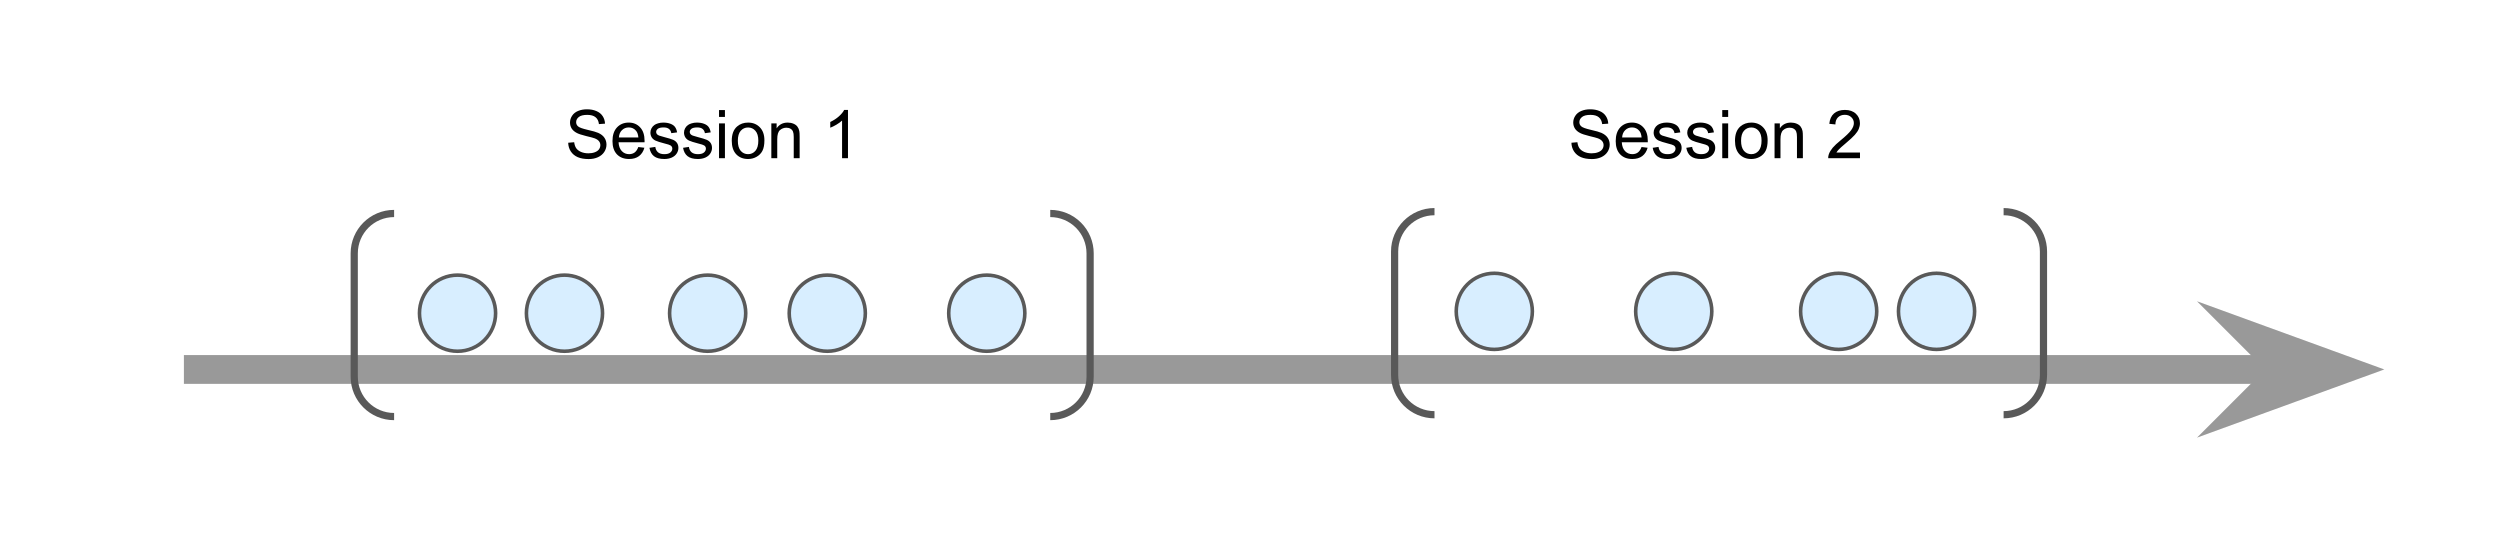
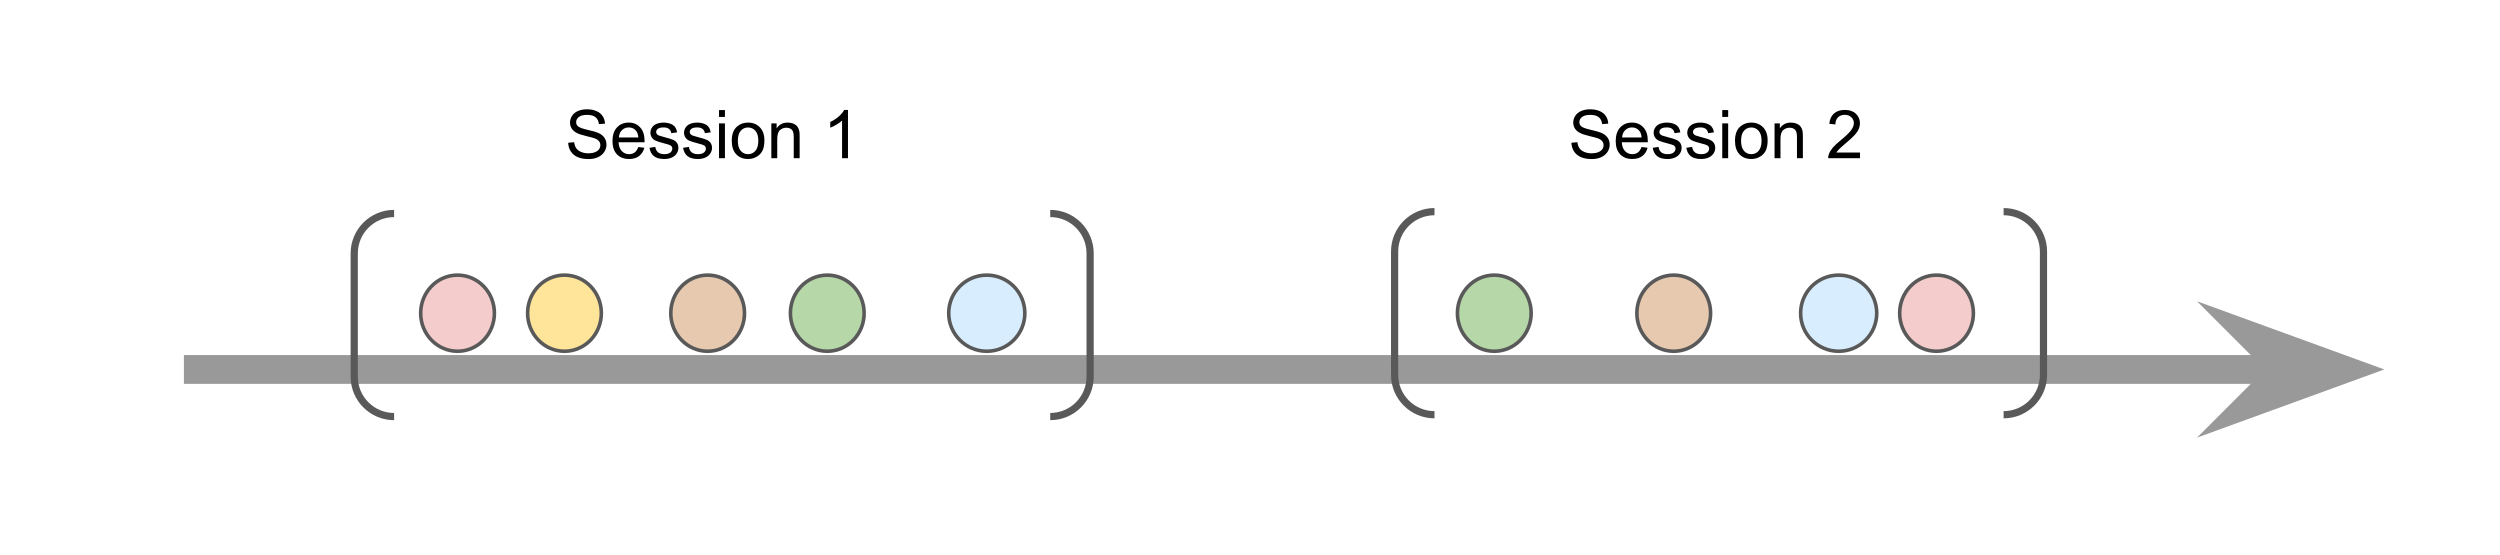
<svg xmlns="http://www.w3.org/2000/svg" version="1.1" viewBox="0.0 0.0 694.0 154.0" fill="none" stroke="none" stroke-linecap="square" stroke-miterlimit="10">
  <clipPath id="p.0">
    <path d="m0 0l694.0 0l0 154.0l-694.0 0l0 -154.0z" clip-rule="nonzero" />
  </clipPath>
  <g clip-path="url(#p.0)">
    <path fill="#000000" fill-opacity="0.0" d="m0 0l694.0 0l0 154.0l-694.0 0z" fill-rule="evenodd" />
    <path fill="#000000" fill-opacity="0.0" d="m51.05 102.559l610.835 0" fill-rule="evenodd" />
    <path stroke="#999999" stroke-width="8.0" stroke-linejoin="round" stroke-linecap="butt" d="m51.05 102.559l583.418 0" fill-rule="evenodd" />
    <path fill="#999999" stroke="#999999" stroke-width="8.0" stroke-linecap="butt" d="m634.468 102.559l-8.997 8.997l24.718 -8.997l-24.718 -8.997z" fill-rule="evenodd" />
+     <path fill="#000000" fill-opacity="0.0" d="m387.144 69.821l0 0c0 -6.114 4.956 -11.07 11.07 -11.07l157.985 0c2.936 0 5.752 1.166 7.828 3.242c2.076 2.076 3.242 4.892 3.242 7.828l0 34.237c0 6.114 -4.956 11.07 -11.07 11.07l-157.985 0c-6.114 0 -11.07 -4.956 -11.07 -11.07z" fill-rule="evenodd" />
+     <path fill="#000000" fill-opacity="0.0" d="m398.215 115.129c-6.114 0 -11.07 -4.956 -11.07 -11.07l0 -34.237l0 0c0 -6.114 4.956 -11.07 11.07 -11.07m157.985 0c2.936 0 5.752 1.166 7.828 3.242c2.076 2.076 3.242 4.892 3.242 7.828l0 34.237c0 6.114 -4.956 11.07 -11.07 11.07" fill-rule="evenodd" />
+     <path stroke="#595959" stroke-width="2.0" stroke-linejoin="round" stroke-linecap="butt" d="m398.215 115.129c-6.114 0 -11.07 -4.956 -11.07 -11.07l0 -34.237l0 0c0 -6.114 4.956 -11.07 11.07 -11.07m157.985 0c2.936 0 5.752 1.166 7.828 3.242c2.076 2.076 3.242 4.892 3.242 7.828l0 34.237c0 6.114 -4.956 11.07 -11.07 11.07" fill-rule="evenodd" />
+     <path fill="#b6d7a8" d="m404.579 86.94l0 0c0 5.836 4.583 10.567 10.236 10.567l0 0c2.715 0 5.318 -1.113 7.238 -3.095c1.92 -1.982 2.998 -4.669 2.998 -7.472l0 0c0 -5.836 -4.583 -10.567 -10.236 -10.567l0 0c-5.653 0 -10.236 4.731 -10.236 10.567z" fill-rule="evenodd" />
+     <path stroke="#595959" stroke-width="1.0" stroke-linejoin="round" stroke-linecap="butt" d="m404.579 86.94l0 0c0 5.836 4.583 10.567 10.236 10.567l0 0c2.715 0 5.318 -1.113 7.238 -3.095c1.92 -1.982 2.998 -4.669 2.998 -7.472l0 0c0 -5.836 -4.583 -10.567 -10.236 -10.567l0 0c-5.653 0 -10.236 4.731 -10.236 10.567z" fill-rule="evenodd" />
+     <path fill="#e6c9af" d="m454.392 86.94l0 0c0 5.836 4.583 10.567 10.236 10.567l0 0c2.715 0 5.318 -1.113 7.238 -3.095c1.92 -1.982 2.998 -4.669 2.998 -7.472l0 0c0 -5.836 -4.583 -10.567 -10.236 -10.567l0 0c-5.653 0 -10.236 4.731 -10.236 10.567z" fill-rule="evenodd" />
+     <path stroke="#595959" stroke-width="1.0" stroke-linejoin="round" stroke-linecap="butt" d="m454.392 86.94l0 0c0 5.836 4.583 10.567 10.236 10.567l0 0c2.715 0 5.318 -1.113 7.238 -3.095c1.92 -1.982 2.998 -4.669 2.998 -7.472l0 0c0 -5.836 -4.583 -10.567 -10.236 -10.567l0 0c-5.653 0 -10.236 4.731 -10.236 10.567z" fill-rule="evenodd" />
+     <path fill="#f4cccc" d="m527.346 86.94l0 0c0 5.836 4.583 10.567 10.236 10.567l0 0c2.715 0 5.318 -1.113 7.238 -3.095c1.92 -1.982 2.998 -4.669 2.998 -7.472l0 0c0 -5.836 -4.583 -10.567 -10.236 -10.567l0 0c-5.653 0 -10.236 4.731 -10.236 10.567z" fill-rule="evenodd" />
+     <path stroke="#595959" stroke-width="1.0" stroke-linejoin="round" stroke-linecap="butt" d="m527.346 86.94l0 0c0 5.836 4.583 10.567 10.236 10.567l0 0c2.715 0 5.318 -1.113 7.238 -3.095c1.92 -1.982 2.998 -4.669 2.998 -7.472l0 0c0 -5.836 -4.583 -10.567 -10.236 -10.567l0 0c-5.653 0 -10.236 4.731 -10.236 10.567z" fill-rule="evenodd" />
    <path fill="#000000" fill-opacity="0.0" d="m98.333 70.333l0 0c0 -6.114 4.956 -11.07 11.07 -11.07l182.143 0c2.936 0 5.752 1.166 7.828 3.242c2.076 2.076 3.242 4.892 3.242 7.828l0 34.237c0 6.114 -4.956 11.07 -11.07 11.07l-182.143 0c-6.114 0 -11.07 -4.956 -11.07 -11.07z" fill-rule="evenodd" />
    <path fill="#000000" fill-opacity="0.0" d="m109.404 115.64c-6.114 0 -11.07 -4.956 -11.07 -11.07l0 -34.237l0 0c0 -6.114 4.956 -11.07 11.07 -11.07m182.143 0c2.936 0 5.752 1.166 7.828 3.242c2.076 2.076 3.242 4.892 3.242 7.828l0 34.237c0 6.114 -4.956 11.07 -11.07 11.07" fill-rule="evenodd" />
    <path stroke="#595959" stroke-width="2.0" stroke-linejoin="round" stroke-linecap="butt" d="m109.404 115.64c-6.114 0 -11.07 -4.956 -11.07 -11.07l0 -34.237l0 0c0 -6.114 4.956 -11.07 11.07 -11.07m182.143 0c2.936 0 5.752 1.166 7.828 3.242c2.076 2.076 3.242 4.892 3.242 7.828l0 34.237c0 6.114 -4.956 11.07 -11.07 11.07" fill-rule="evenodd" />
-     <path fill="#d8eeff" d="m116.446 86.94l0 0c0 -5.836 4.731 -10.567 10.567 -10.567l0 0c2.803 0 5.49 1.113 7.472 3.095c1.982 1.982 3.095 4.669 3.095 7.472l0 0c0 5.836 -4.731 10.567 -10.567 10.567l0 0c-5.836 0 -10.567 -4.731 -10.567 -10.567z" fill-rule="evenodd" />
-     <path stroke="#595959" stroke-width="1.0" stroke-linejoin="round" stroke-linecap="butt" d="m116.446 86.94l0 0c0 -5.836 4.731 -10.567 10.567 -10.567l0 0c2.803 0 5.49 1.113 7.472 3.095c1.982 1.982 3.095 4.669 3.095 7.472l0 0c0 5.836 -4.731 10.567 -10.567 10.567l0 0c-5.836 0 -10.567 -4.731 -10.567 -10.567z" fill-rule="evenodd" />
-     <path fill="#d8eeff" d="m185.877 86.94l0 0c0 -5.836 4.731 -10.567 10.567 -10.567l0 0c2.803 0 5.49 1.113 7.472 3.095c1.982 1.982 3.095 4.669 3.095 7.472l0 0c0 5.836 -4.731 10.567 -10.567 10.567l0 0c-5.836 0 -10.567 -4.731 -10.567 -10.567z" fill-rule="evenodd" />
-     <path stroke="#595959" stroke-width="1.0" stroke-linejoin="round" stroke-linecap="butt" d="m185.877 86.94l0 0c0 -5.836 4.731 -10.567 10.567 -10.567l0 0c2.803 0 5.49 1.113 7.472 3.095c1.982 1.982 3.095 4.669 3.095 7.472l0 0c0 5.836 -4.731 10.567 -10.567 10.567l0 0c-5.836 0 -10.567 -4.731 -10.567 -10.567z" fill-rule="evenodd" />
-     <path fill="#d8eeff" d="m146.13 86.94l0 0c0 -5.836 4.731 -10.567 10.567 -10.567l0 0c2.803 0 5.49 1.113 7.472 3.095c1.982 1.982 3.095 4.669 3.095 7.472l0 0c0 5.836 -4.731 10.567 -10.567 10.567l0 0c-5.836 0 -10.567 -4.731 -10.567 -10.567z" fill-rule="evenodd" />
-     <path stroke="#595959" stroke-width="1.0" stroke-linejoin="round" stroke-linecap="butt" d="m146.13 86.94l0 0c0 -5.836 4.731 -10.567 10.567 -10.567l0 0c2.803 0 5.49 1.113 7.472 3.095c1.982 1.982 3.095 4.669 3.095 7.472l0 0c0 5.836 -4.731 10.567 -10.567 10.567l0 0c-5.836 0 -10.567 -4.731 -10.567 -10.567z" fill-rule="evenodd" />
-     <path fill="#d8eeff" d="m219.084 86.94l0 0c0 -5.836 4.731 -10.567 10.567 -10.567l0 0c2.803 0 5.49 1.113 7.472 3.095c1.982 1.982 3.095 4.669 3.095 7.472l0 0c0 5.836 -4.731 10.567 -10.567 10.567l0 0c-5.836 0 -10.567 -4.731 -10.567 -10.567z" fill-rule="evenodd" />
-     <path stroke="#595959" stroke-width="1.0" stroke-linejoin="round" stroke-linecap="butt" d="m219.084 86.94l0 0c0 -5.836 4.731 -10.567 10.567 -10.567l0 0c2.803 0 5.49 1.113 7.472 3.095c1.982 1.982 3.095 4.669 3.095 7.472l0 0c0 5.836 -4.731 10.567 -10.567 10.567l0 0c-5.836 0 -10.567 -4.731 -10.567 -10.567z" fill-rule="evenodd" />
    <path fill="#d8eeff" d="m263.362 86.94l0 0c0 -5.836 4.731 -10.567 10.567 -10.567l0 0c2.803 0 5.49 1.113 7.472 3.095c1.982 1.982 3.095 4.669 3.095 7.472l0 0c0 5.836 -4.731 10.567 -10.567 10.567l0 0c-5.836 0 -10.567 -4.731 -10.567 -10.567z" fill-rule="evenodd" />
    <path stroke="#595959" stroke-width="1.0" stroke-linejoin="round" stroke-linecap="butt" d="m263.362 86.94l0 0c0 -5.836 4.731 -10.567 10.567 -10.567l0 0c2.803 0 5.49 1.113 7.472 3.095c1.982 1.982 3.095 4.669 3.095 7.472l0 0c0 5.836 -4.731 10.567 -10.567 10.567l0 0c-5.836 0 -10.567 -4.731 -10.567 -10.567z" fill-rule="evenodd" />
-     <path fill="#d8eeff" d="m404.249 86.428l0 0c0 -5.836 4.731 -10.567 10.567 -10.567l0 0c2.803 0 5.49 1.113 7.472 3.095c1.982 1.982 3.095 4.669 3.095 7.472l0 0c0 5.836 -4.731 10.567 -10.567 10.567l0 0c-5.836 0 -10.567 -4.731 -10.567 -10.567z" fill-rule="evenodd" />
-     <path stroke="#595959" stroke-width="1.0" stroke-linejoin="round" stroke-linecap="butt" d="m404.249 86.428l0 0c0 -5.836 4.731 -10.567 10.567 -10.567l0 0c2.803 0 5.49 1.113 7.472 3.095c1.982 1.982 3.095 4.669 3.095 7.472l0 0c0 5.836 -4.731 10.567 -10.567 10.567l0 0c-5.836 0 -10.567 -4.731 -10.567 -10.567z" fill-rule="evenodd" />
-     <path fill="#d8eeff" d="m499.849 86.428l0 0c0 -5.836 4.731 -10.567 10.567 -10.567l0 0c2.802 0 5.49 1.113 7.472 3.095c1.982 1.982 3.095 4.669 3.095 7.472l0 0c0 5.836 -4.731 10.567 -10.567 10.567l0 0c-5.836 0 -10.567 -4.731 -10.567 -10.567z" fill-rule="evenodd" />
-     <path stroke="#595959" stroke-width="1.0" stroke-linejoin="round" stroke-linecap="butt" d="m499.849 86.428l0 0c0 -5.836 4.731 -10.567 10.567 -10.567l0 0c2.802 0 5.49 1.113 7.472 3.095c1.982 1.982 3.095 4.669 3.095 7.472l0 0c0 5.836 -4.731 10.567 -10.567 10.567l0 0c-5.836 0 -10.567 -4.731 -10.567 -10.567z" fill-rule="evenodd" />
-     <path fill="#d8eeff" d="m454.062 86.428l0 0c0 -5.836 4.731 -10.567 10.567 -10.567l0 0c2.803 0 5.49 1.113 7.472 3.095c1.982 1.982 3.095 4.669 3.095 7.472l0 0c0 5.836 -4.731 10.567 -10.567 10.567l0 0c-5.836 0 -10.567 -4.731 -10.567 -10.567z" fill-rule="evenodd" />
-     <path stroke="#595959" stroke-width="1.0" stroke-linejoin="round" stroke-linecap="butt" d="m454.062 86.428l0 0c0 -5.836 4.731 -10.567 10.567 -10.567l0 0c2.803 0 5.49 1.113 7.472 3.095c1.982 1.982 3.095 4.669 3.095 7.472l0 0c0 5.836 -4.731 10.567 -10.567 10.567l0 0c-5.836 0 -10.567 -4.731 -10.567 -10.567z" fill-rule="evenodd" />
-     <path fill="#d8eeff" d="m527.016 86.428l0 0c0 -5.836 4.731 -10.567 10.567 -10.567l0 0c2.802 0 5.49 1.113 7.472 3.095c1.982 1.982 3.095 4.669 3.095 7.472l0 0c0 5.836 -4.731 10.567 -10.567 10.567l0 0c-5.836 0 -10.567 -4.731 -10.567 -10.567z" fill-rule="evenodd" />
-     <path stroke="#595959" stroke-width="1.0" stroke-linejoin="round" stroke-linecap="butt" d="m527.016 86.428l0 0c0 -5.836 4.731 -10.567 10.567 -10.567l0 0c2.802 0 5.49 1.113 7.472 3.095c1.982 1.982 3.095 4.669 3.095 7.472l0 0c0 5.836 -4.731 10.567 -10.567 10.567l0 0c-5.836 0 -10.567 -4.731 -10.567 -10.567z" fill-rule="evenodd" />
-     <path fill="#000000" fill-opacity="0.0" d="m387.144 69.821l0 0c0 -6.114 4.956 -11.07 11.07 -11.07l157.985 0c2.936 0 5.752 1.166 7.828 3.242c2.076 2.076 3.242 4.892 3.242 7.828l0 34.237c0 6.114 -4.956 11.07 -11.07 11.07l-157.985 0c-6.114 0 -11.07 -4.956 -11.07 -11.07z" fill-rule="evenodd" />
-     <path fill="#000000" fill-opacity="0.0" d="m398.215 115.129c-6.114 0 -11.07 -4.956 -11.07 -11.07l0 -34.237l0 0c0 -6.114 4.956 -11.07 11.07 -11.07m157.985 0c2.936 0 5.752 1.166 7.828 3.242c2.076 2.076 3.242 4.892 3.242 7.828l0 34.237c0 6.114 -4.956 11.07 -11.07 11.07" fill-rule="evenodd" />
-     <path stroke="#595959" stroke-width="2.0" stroke-linejoin="round" stroke-linecap="butt" d="m398.215 115.129c-6.114 0 -11.07 -4.956 -11.07 -11.07l0 -34.237l0 0c0 -6.114 4.956 -11.07 11.07 -11.07m157.985 0c2.936 0 5.752 1.166 7.828 3.242c2.076 2.076 3.242 4.892 3.242 7.828l0 34.237c0 6.114 -4.956 11.07 -11.07 11.07" fill-rule="evenodd" />
+     <path fill="#f4cccc" d="m116.776 86.94l0 0c0 5.836 4.583 10.567 10.236 10.567l0 0c2.715 0 5.318 -1.113 7.238 -3.095c1.92 -1.982 2.998 -4.669 2.998 -7.472l0 0c0 -5.836 -4.583 -10.567 -10.236 -10.567l0 0c-5.653 0 -10.236 4.731 -10.236 10.567z" fill-rule="evenodd" />
+     <path stroke="#595959" stroke-width="1.0" stroke-linejoin="round" stroke-linecap="butt" d="m116.776 86.94l0 0c0 5.836 4.583 10.567 10.236 10.567l0 0c2.715 0 5.318 -1.113 7.238 -3.095c1.92 -1.982 2.998 -4.669 2.998 -7.472l0 0c0 -5.836 -4.583 -10.567 -10.236 -10.567l0 0c-5.653 0 -10.236 4.731 -10.236 10.567z" fill-rule="evenodd" />
+     <path fill="#ffe599" d="m146.463 86.94l0 0c0 5.836 4.583 10.567 10.236 10.567l0 0c2.715 0 5.318 -1.113 7.238 -3.095c1.92 -1.982 2.998 -4.669 2.998 -7.472l0 0c0 -5.836 -4.583 -10.567 -10.236 -10.567l0 0c-5.653 0 -10.236 4.731 -10.236 10.567z" fill-rule="evenodd" />
+     <path stroke="#595959" stroke-width="1.0" stroke-linejoin="round" stroke-linecap="butt" d="m146.463 86.94l0 0c0 5.836 4.583 10.567 10.236 10.567l0 0c2.715 0 5.318 -1.113 7.238 -3.095c1.92 -1.982 2.998 -4.669 2.998 -7.472l0 0c0 -5.836 -4.583 -10.567 -10.236 -10.567l0 0c-5.653 0 -10.236 4.731 -10.236 10.567z" fill-rule="evenodd" />
+     <path fill="#e6c9af" d="m186.206 86.94l0 0c0 5.836 4.583 10.567 10.236 10.567l0 0c2.715 0 5.318 -1.113 7.238 -3.095c1.92 -1.982 2.998 -4.669 2.998 -7.472l0 0c0 -5.836 -4.583 -10.567 -10.236 -10.567l0 0c-5.653 0 -10.236 4.731 -10.236 10.567z" fill-rule="evenodd" />
+     <path stroke="#595959" stroke-width="1.0" stroke-linejoin="round" stroke-linecap="butt" d="m186.206 86.94l0 0c0 5.836 4.583 10.567 10.236 10.567l0 0c2.715 0 5.318 -1.113 7.238 -3.095c1.92 -1.982 2.998 -4.669 2.998 -7.472l0 0c0 -5.836 -4.583 -10.567 -10.236 -10.567l0 0c-5.653 0 -10.236 4.731 -10.236 10.567z" fill-rule="evenodd" />
+     <path fill="#b6d7a8" d="m219.414 86.94l0 0c0 5.836 4.583 10.567 10.236 10.567l0 0c2.715 0 5.318 -1.113 7.238 -3.095c1.92 -1.982 2.998 -4.669 2.998 -7.472l0 0c0 -5.836 -4.583 -10.567 -10.236 -10.567l0 0c-5.653 0 -10.236 4.731 -10.236 10.567z" fill-rule="evenodd" />
+     <path stroke="#595959" stroke-width="1.0" stroke-linejoin="round" stroke-linecap="butt" d="m219.414 86.94l0 0c0 5.836 4.583 10.567 10.236 10.567l0 0c2.715 0 5.318 -1.113 7.238 -3.095c1.92 -1.982 2.998 -4.669 2.998 -7.472l0 0c0 -5.836 -4.583 -10.567 -10.236 -10.567l0 0c-5.653 0 -10.236 4.731 -10.236 10.567z" fill-rule="evenodd" />
+     <path fill="#d8eeff" d="m499.849 86.94l0 0c0 -5.836 4.731 -10.567 10.567 -10.567l0 0c2.802 0 5.49 1.113 7.472 3.095c1.982 1.982 3.095 4.669 3.095 7.472l0 0c0 5.836 -4.731 10.567 -10.567 10.567l0 0c-5.836 0 -10.567 -4.731 -10.567 -10.567z" fill-rule="evenodd" />
+     <path stroke="#595959" stroke-width="1.0" stroke-linejoin="round" stroke-linecap="butt" d="m499.849 86.94l0 0c0 -5.836 4.731 -10.567 10.567 -10.567l0 0c2.802 0 5.49 1.113 7.472 3.095c1.982 1.982 3.095 4.669 3.095 7.472l0 0c0 5.836 -4.731 10.567 -10.567 10.567l0 0c-5.836 0 -10.567 -4.731 -10.567 -10.567z" fill-rule="evenodd" />
    <path fill="#000000" fill-opacity="0.0" d="m147.892 17.0l105.165 0l0 36.22l-105.165 0z" fill-rule="evenodd" />
    <path fill="#000000" d="m157.736 39.623l1.656 -0.141q0.125 1.0 0.547 1.641q0.438 0.641 1.344 1.047q0.922 0.391 2.062 0.391q1.0 0 1.781 -0.297q0.781 -0.297 1.156 -0.812q0.375 -0.531 0.375 -1.156q0 -0.625 -0.375 -1.094q-0.359 -0.469 -1.188 -0.797q-0.547 -0.203 -2.391 -0.641q-1.828 -0.453 -2.562 -0.844q-0.969 -0.5 -1.438 -1.234q-0.469 -0.75 -0.469 -1.672q0 -1.0 0.578 -1.875q0.578 -0.891 1.672 -1.344q1.109 -0.453 2.453 -0.453q1.484 0 2.609 0.484q1.141 0.469 1.75 1.406q0.609 0.922 0.656 2.094l-1.688 0.125q-0.141 -1.266 -0.938 -1.906q-0.781 -0.656 -2.312 -0.656q-1.609 0 -2.344 0.594q-0.734 0.594 -0.734 1.422q0 0.719 0.531 1.172q0.5 0.469 2.656 0.969q2.156 0.484 2.953 0.844q1.172 0.531 1.719 1.359q0.562 0.828 0.562 1.906q0 1.062 -0.609 2.016q-0.609 0.938 -1.75 1.469q-1.141 0.516 -2.578 0.516q-1.812 0 -3.047 -0.531q-1.219 -0.531 -1.922 -1.594q-0.688 -1.062 -0.719 -2.406zm19.459 1.188l1.688 0.203q-0.406 1.484 -1.484 2.312q-1.078 0.812 -2.766 0.812q-2.125 0 -3.375 -1.297q-1.234 -1.312 -1.234 -3.672q0 -2.453 1.25 -3.797q1.266 -1.344 3.266 -1.344q1.938 0 3.156 1.328q1.234 1.312 1.234 3.703q0 0.156 0 0.438l-7.219 0q0.094 1.594 0.906 2.453q0.812 0.844 2.016 0.844q0.906 0 1.547 -0.469q0.641 -0.484 1.016 -1.516zm-5.391 -2.656l5.406 0q-0.109 -1.219 -0.625 -1.828q-0.781 -0.953 -2.031 -0.953q-1.125 0 -1.906 0.766q-0.766 0.75 -0.844 2.016zm8.485 2.875l1.625 -0.25q0.125 0.969 0.75 1.5q0.625 0.516 1.75 0.516q1.125 0 1.672 -0.453q0.547 -0.469 0.547 -1.094q0 -0.547 -0.484 -0.875q-0.328 -0.219 -1.672 -0.547q-1.812 -0.469 -2.516 -0.797q-0.688 -0.328 -1.047 -0.906q-0.359 -0.594 -0.359 -1.312q0 -0.641 0.297 -1.188q0.297 -0.562 0.812 -0.922q0.375 -0.281 1.031 -0.469q0.672 -0.203 1.422 -0.203q1.141 0 2.0 0.328q0.859 0.328 1.266 0.891q0.422 0.562 0.578 1.5l-1.609 0.219q-0.109 -0.75 -0.641 -1.172q-0.516 -0.422 -1.469 -0.422q-1.141 0 -1.625 0.375q-0.469 0.375 -0.469 0.875q0 0.312 0.188 0.578q0.203 0.266 0.641 0.438q0.234 0.094 1.438 0.422q1.75 0.453 2.438 0.75q0.688 0.297 1.078 0.859q0.391 0.562 0.391 1.406q0 0.828 -0.484 1.547q-0.469 0.719 -1.375 1.125q-0.906 0.391 -2.047 0.391q-1.875 0 -2.875 -0.781q-0.984 -0.781 -1.25 -2.328zm9.328 0l1.625 -0.25q0.125 0.969 0.75 1.5q0.625 0.516 1.75 0.516q1.125 0 1.672 -0.453q0.547 -0.469 0.547 -1.094q0 -0.547 -0.484 -0.875q-0.328 -0.219 -1.672 -0.547q-1.812 -0.469 -2.516 -0.797q-0.688 -0.328 -1.047 -0.906q-0.359 -0.594 -0.359 -1.312q0 -0.641 0.297 -1.188q0.297 -0.562 0.812 -0.922q0.375 -0.281 1.031 -0.469q0.672 -0.203 1.422 -0.203q1.141 0 2.0 0.328q0.859 0.328 1.266 0.891q0.422 0.562 0.578 1.5l-1.609 0.219q-0.109 -0.75 -0.641 -1.172q-0.516 -0.422 -1.469 -0.422q-1.141 0 -1.625 0.375q-0.469 0.375 -0.469 0.875q0 0.312 0.188 0.578q0.203 0.266 0.641 0.438q0.234 0.094 1.438 0.422q1.75 0.453 2.438 0.75q0.688 0.297 1.078 0.859q0.391 0.562 0.391 1.406q0 0.828 -0.484 1.547q-0.469 0.719 -1.375 1.125q-0.906 0.391 -2.047 0.391q-1.875 0 -2.875 -0.781q-0.984 -0.781 -1.25 -2.328zm9.984 -8.578l0 -1.891l1.641 0l0 1.891l-1.641 0zm0 11.469l0 -9.672l1.641 0l0 9.672l-1.641 0zm3.535 -4.844q0 -2.688 1.484 -3.969q1.25 -1.078 3.047 -1.078q2.0 0 3.266 1.312q1.266 1.297 1.266 3.609q0 1.859 -0.562 2.938q-0.562 1.062 -1.641 1.656q-1.062 0.594 -2.328 0.594q-2.031 0 -3.281 -1.297q-1.25 -1.312 -1.25 -3.766zm1.688 0q0 1.859 0.797 2.797q0.812 0.922 2.047 0.922q1.219 0 2.031 -0.922q0.812 -0.938 0.812 -2.844q0 -1.797 -0.812 -2.719q-0.812 -0.922 -2.031 -0.922q-1.234 0 -2.047 0.922q-0.797 0.906 -0.797 2.766zm9.298 4.844l0 -9.672l1.469 0l0 1.375q1.062 -1.594 3.078 -1.594q0.875 0 1.609 0.312q0.734 0.312 1.094 0.828q0.375 0.5 0.516 1.203q0.094 0.453 0.094 1.594l0 5.953l-1.641 0l0 -5.891q0 -1.0 -0.203 -1.484q-0.188 -0.5 -0.672 -0.797q-0.484 -0.297 -1.141 -0.297q-1.047 0 -1.812 0.672q-0.75 0.656 -0.75 2.516l0 5.281l-1.641 0zm21.278 0l-1.641 0l0 -10.453q-0.594 0.562 -1.562 1.141q-0.953 0.562 -1.719 0.844l0 -1.594q1.375 -0.641 2.406 -1.562q1.031 -0.922 1.453 -1.781l1.062 0l0 13.406z" fill-rule="nonzero" />
    <path fill="#000000" fill-opacity="0.0" d="m426.388 17.0l101.638 0l0 36.22l-101.638 0z" fill-rule="evenodd" />
    <path fill="#000000" d="m436.232 39.623l1.656 -0.141q0.125 1.0 0.547 1.641q0.438 0.641 1.344 1.047q0.922 0.391 2.062 0.391q1.0 0 1.781 -0.297q0.781 -0.297 1.156 -0.812q0.375 -0.531 0.375 -1.156q0 -0.625 -0.375 -1.094q-0.359 -0.469 -1.188 -0.797q-0.547 -0.203 -2.391 -0.641q-1.828 -0.453 -2.562 -0.844q-0.969 -0.5 -1.438 -1.234q-0.469 -0.75 -0.469 -1.672q0 -1.0 0.578 -1.875q0.578 -0.891 1.672 -1.344q1.109 -0.453 2.453 -0.453q1.484 0 2.609 0.484q1.141 0.469 1.75 1.406q0.609 0.922 0.656 2.094l-1.688 0.125q-0.141 -1.266 -0.938 -1.906q-0.781 -0.656 -2.312 -0.656q-1.609 0 -2.344 0.594q-0.734 0.594 -0.734 1.422q0 0.719 0.531 1.172q0.5 0.469 2.656 0.969q2.156 0.484 2.953 0.844q1.172 0.531 1.719 1.359q0.562 0.828 0.562 1.906q0 1.062 -0.609 2.016q-0.609 0.938 -1.75 1.469q-1.141 0.516 -2.578 0.516q-1.812 0 -3.047 -0.531q-1.219 -0.531 -1.922 -1.594q-0.688 -1.062 -0.719 -2.406zm19.459 1.188l1.688 0.203q-0.406 1.484 -1.484 2.312q-1.078 0.812 -2.766 0.812q-2.125 0 -3.375 -1.297q-1.234 -1.312 -1.234 -3.672q0 -2.453 1.25 -3.797q1.266 -1.344 3.266 -1.344q1.938 0 3.156 1.328q1.234 1.312 1.234 3.703q0 0.156 0 0.438l-7.219 0q0.094 1.594 0.906 2.453q0.812 0.844 2.016 0.844q0.906 0 1.547 -0.469q0.641 -0.484 1.016 -1.516zm-5.391 -2.656l5.406 0q-0.109 -1.219 -0.625 -1.828q-0.781 -0.953 -2.031 -0.953q-1.125 0 -1.906 0.766q-0.766 0.75 -0.844 2.016zm8.485 2.875l1.625 -0.25q0.125 0.969 0.75 1.5q0.625 0.516 1.75 0.516q1.125 0 1.672 -0.453q0.547 -0.469 0.547 -1.094q0 -0.547 -0.484 -0.875q-0.328 -0.219 -1.672 -0.547q-1.812 -0.469 -2.516 -0.797q-0.688 -0.328 -1.047 -0.906q-0.359 -0.594 -0.359 -1.312q0 -0.641 0.297 -1.188q0.297 -0.562 0.812 -0.922q0.375 -0.281 1.031 -0.469q0.672 -0.203 1.422 -0.203q1.141 0 2.0 0.328q0.859 0.328 1.266 0.891q0.422 0.562 0.578 1.5l-1.609 0.219q-0.109 -0.75 -0.641 -1.172q-0.516 -0.422 -1.469 -0.422q-1.141 0 -1.625 0.375q-0.469 0.375 -0.469 0.875q0 0.312 0.188 0.578q0.203 0.266 0.641 0.438q0.234 0.094 1.438 0.422q1.75 0.453 2.438 0.75q0.688 0.297 1.078 0.859q0.391 0.562 0.391 1.406q0 0.828 -0.484 1.547q-0.469 0.719 -1.375 1.125q-0.906 0.391 -2.047 0.391q-1.875 0 -2.875 -0.781q-0.984 -0.781 -1.25 -2.328zm9.328 0l1.625 -0.25q0.125 0.969 0.75 1.5q0.625 0.516 1.75 0.516q1.125 0 1.672 -0.453q0.547 -0.469 0.547 -1.094q0 -0.547 -0.484 -0.875q-0.328 -0.219 -1.672 -0.547q-1.812 -0.469 -2.516 -0.797q-0.688 -0.328 -1.047 -0.906q-0.359 -0.594 -0.359 -1.312q0 -0.641 0.297 -1.188q0.297 -0.562 0.812 -0.922q0.375 -0.281 1.031 -0.469q0.672 -0.203 1.422 -0.203q1.141 0 2.0 0.328q0.859 0.328 1.266 0.891q0.422 0.562 0.578 1.5l-1.609 0.219q-0.109 -0.75 -0.641 -1.172q-0.516 -0.422 -1.469 -0.422q-1.141 0 -1.625 0.375q-0.469 0.375 -0.469 0.875q0 0.312 0.188 0.578q0.203 0.266 0.641 0.438q0.234 0.094 1.438 0.422q1.75 0.453 2.438 0.75q0.688 0.297 1.078 0.859q0.391 0.562 0.391 1.406q0 0.828 -0.484 1.547q-0.469 0.719 -1.375 1.125q-0.906 0.391 -2.047 0.391q-1.875 0 -2.875 -0.781q-0.984 -0.781 -1.25 -2.328zm9.984 -8.578l0 -1.891l1.641 0l0 1.891l-1.641 0zm0 11.469l0 -9.672l1.641 0l0 9.672l-1.641 0zm3.535 -4.844q0 -2.688 1.484 -3.969q1.25 -1.078 3.047 -1.078q2.0 0 3.266 1.312q1.266 1.297 1.266 3.609q0 1.859 -0.562 2.938q-0.562 1.062 -1.641 1.656q-1.062 0.594 -2.328 0.594q-2.031 0 -3.281 -1.297q-1.25 -1.312 -1.25 -3.766zm1.688 0q0 1.859 0.797 2.797q0.812 0.922 2.047 0.922q1.219 0 2.031 -0.922q0.812 -0.938 0.812 -2.844q0 -1.797 -0.812 -2.719q-0.812 -0.922 -2.031 -0.922q-1.234 0 -2.047 0.922q-0.797 0.906 -0.797 2.766zm9.298 4.844l0 -9.672l1.469 0l0 1.375q1.062 -1.594 3.078 -1.594q0.875 0 1.609 0.312q0.734 0.312 1.094 0.828q0.375 0.5 0.516 1.203q0.094 0.453 0.094 1.594l0 5.953l-1.641 0l0 -5.891q0 -1.0 -0.203 -1.484q-0.188 -0.5 -0.672 -0.797q-0.484 -0.297 -1.141 -0.297q-1.047 0 -1.812 0.672q-0.75 0.656 -0.75 2.516l0 5.281l-1.641 0zm23.715 -1.578l0 1.578l-8.828 0q-0.016 -0.594 0.188 -1.141q0.344 -0.906 1.078 -1.781q0.75 -0.875 2.156 -2.016q2.172 -1.781 2.938 -2.828q0.766 -1.047 0.766 -1.969q0 -0.984 -0.703 -1.641q-0.688 -0.672 -1.812 -0.672q-1.188 0 -1.906 0.719q-0.703 0.703 -0.703 1.953l-1.688 -0.172q0.172 -1.891 1.297 -2.875q1.141 -0.984 3.031 -0.984q1.922 0 3.047 1.062q1.125 1.062 1.125 2.641q0 0.797 -0.328 1.578q-0.328 0.781 -1.094 1.641q-0.75 0.844 -2.531 2.344q-1.469 1.234 -1.891 1.688q-0.422 0.438 -0.688 0.875l6.547 0z" fill-rule="nonzero" />
  </g>
</svg>
